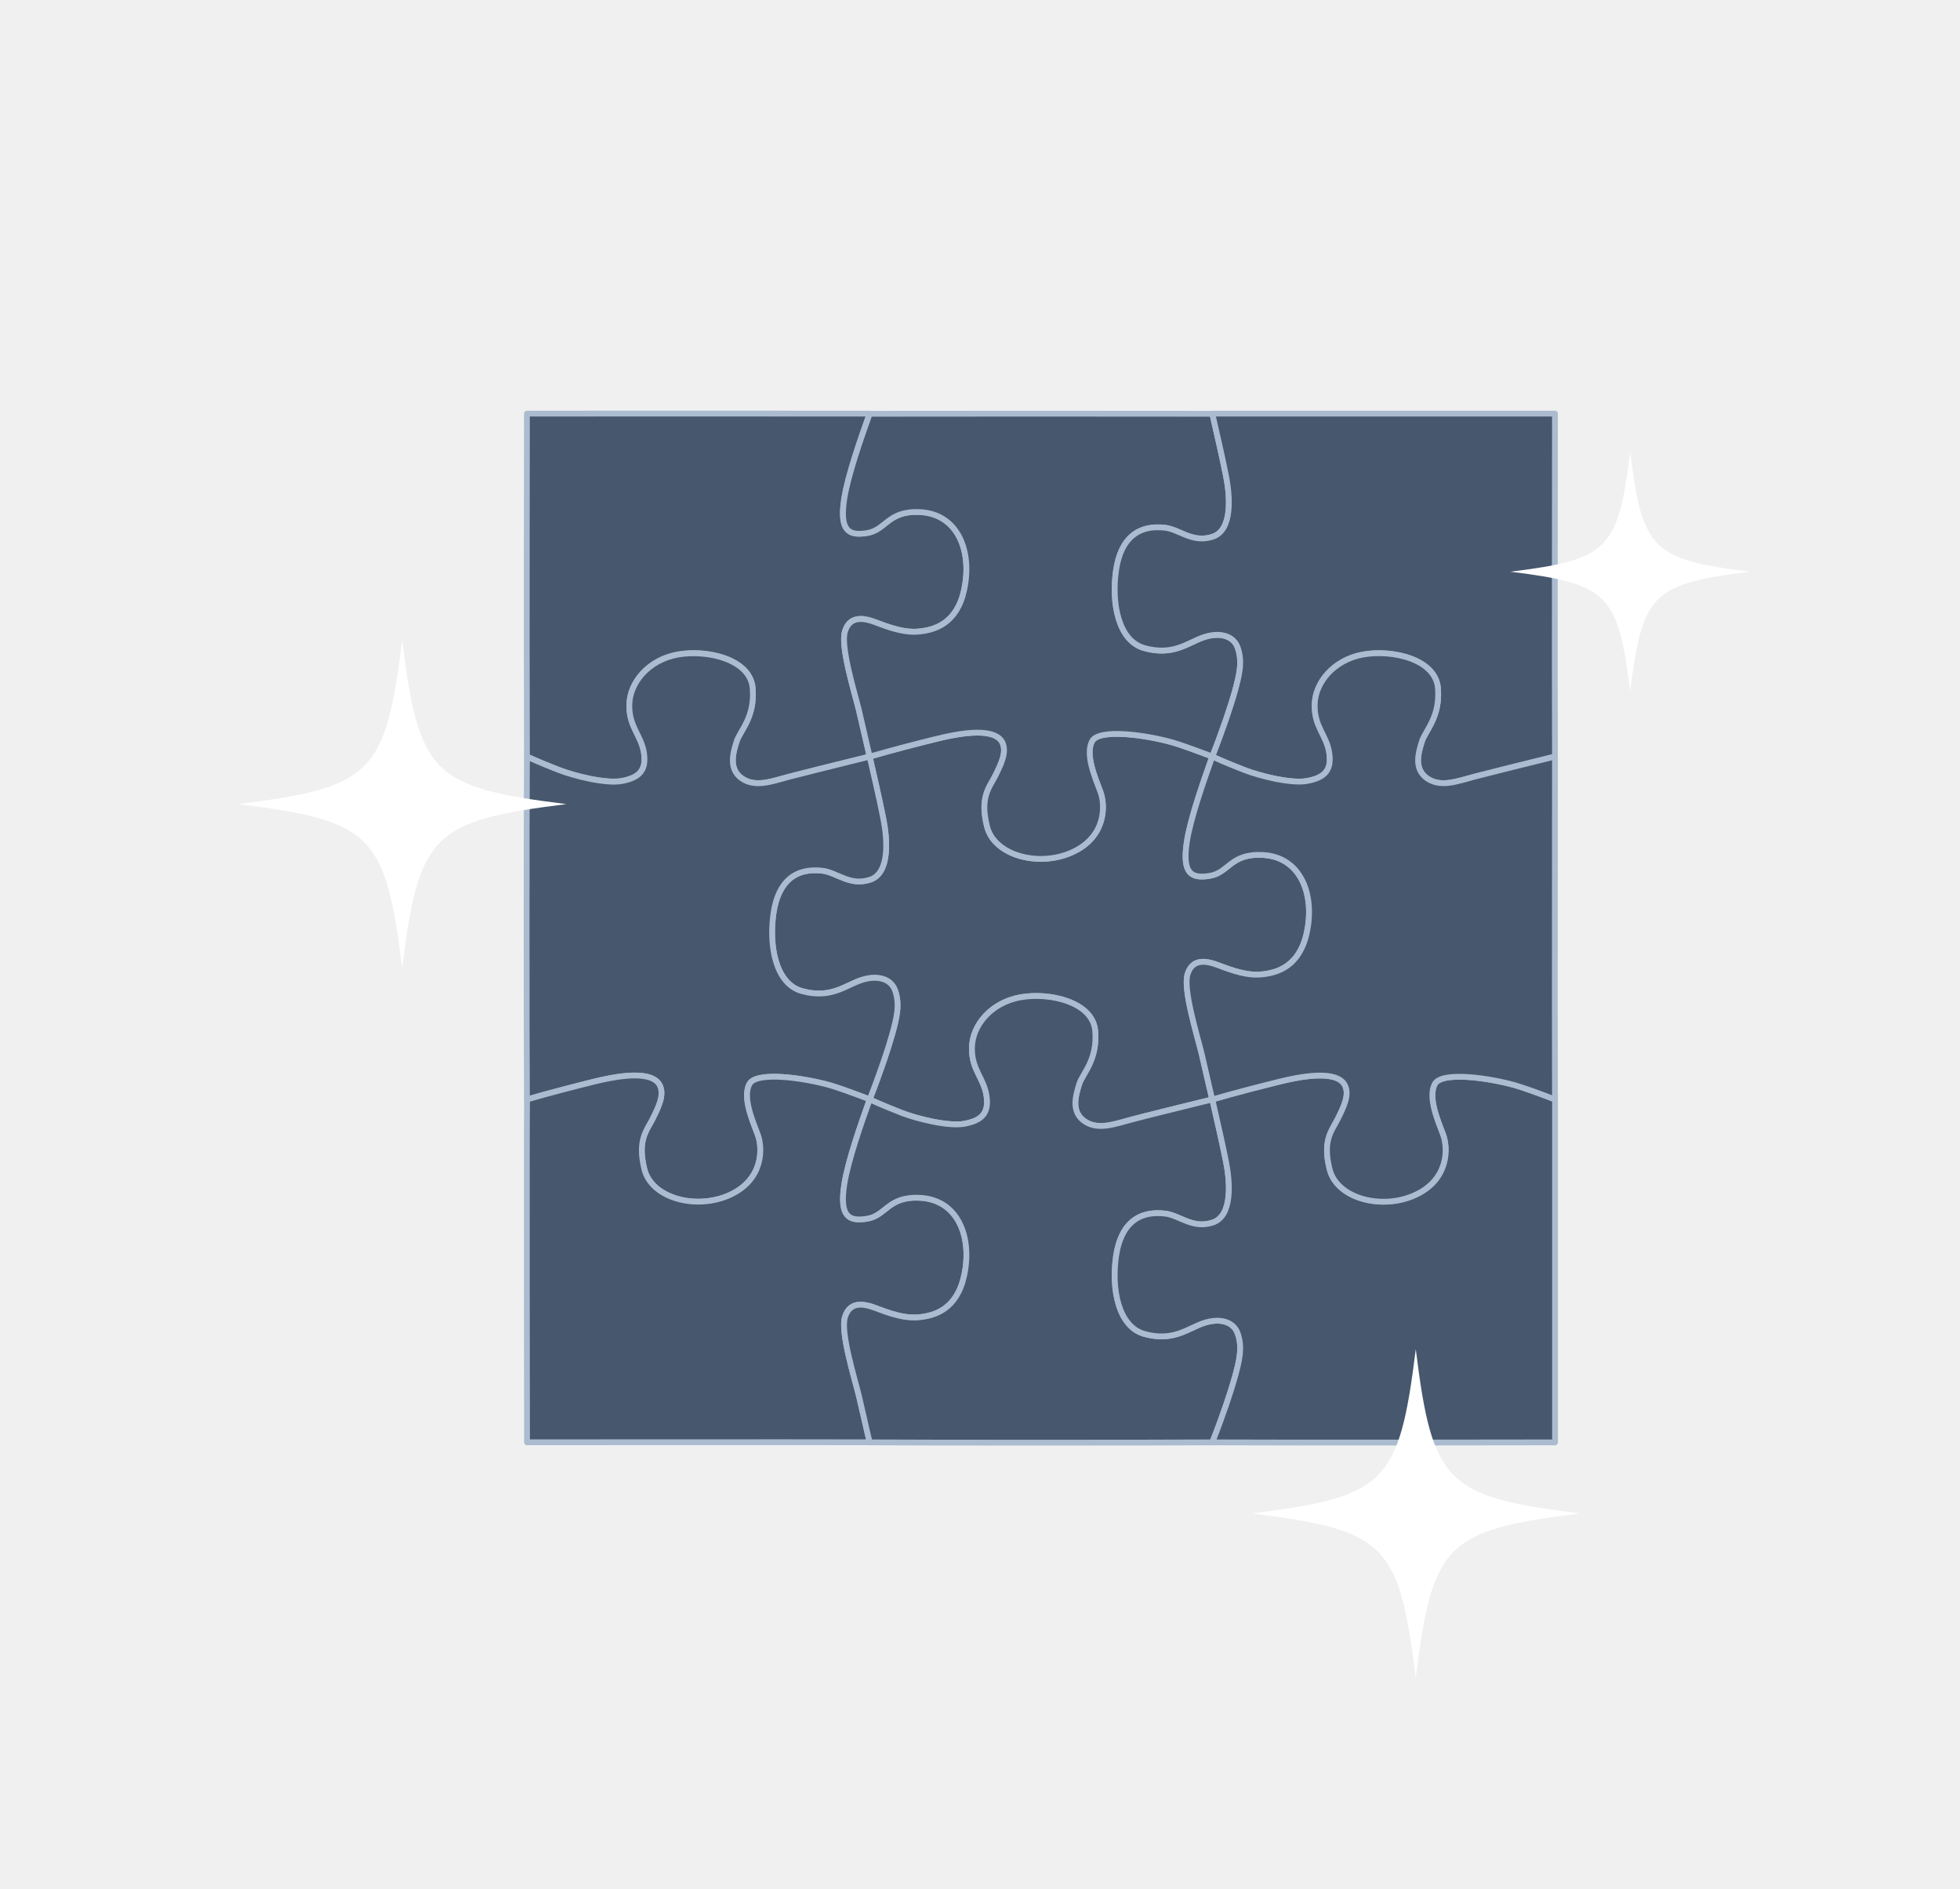
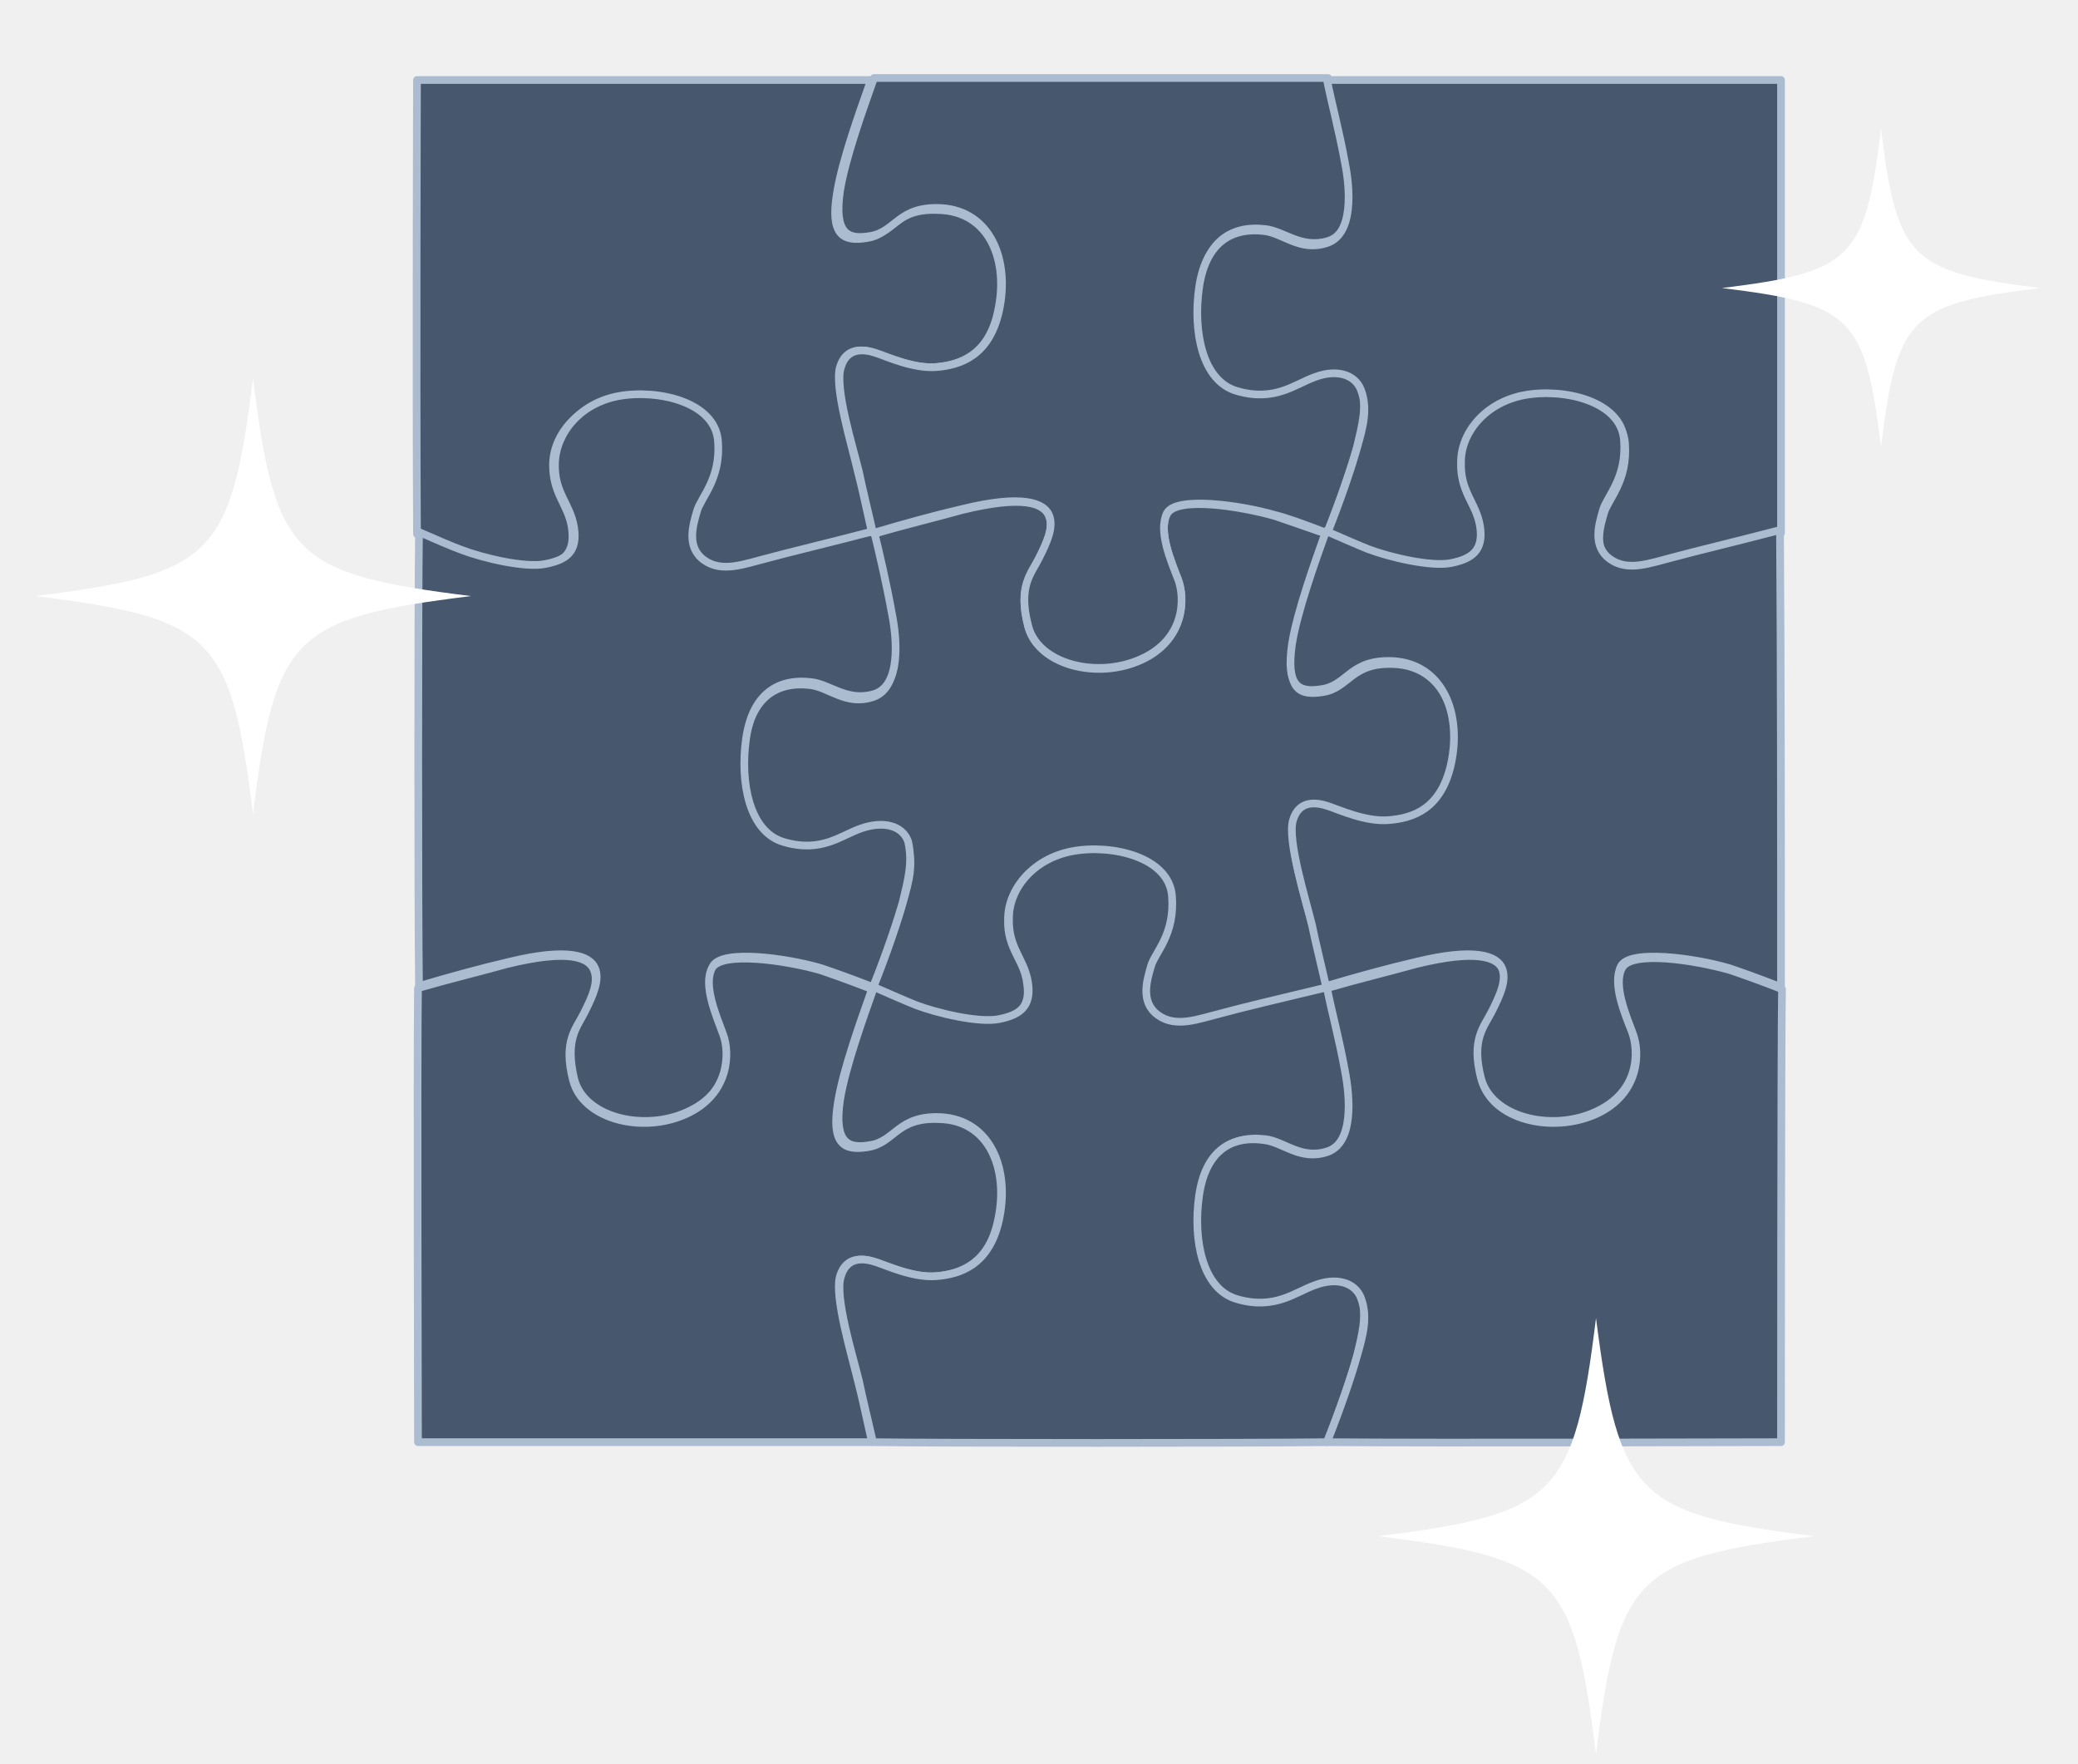
- <svg xmlns="http://www.w3.org/2000/svg" id="Layer_1" viewBox="0 0 259.81 250.27">
-   <defs>
-     <style>.cls-1{fill:#46576e;stroke:#abbbd0;stroke-linecap:round;stroke-linejoin:round;stroke-width:.77px;}.cls-2{fill:#fff;stroke-width:0px;}</style>
-   </defs>
-   <path class="cls-1" d="M127.81,78.13c-.95,4.45-3.84,5.39-6.18,5.57-2.34.18-4.85-1.02-6.09-1.42-1.24-.39-2.92-.62-3.53,1.38-.63,1.99,1.23,7.95,1.85,10.47.37,1.51.89,3.91,1.42,6.13-4.26,1.05-9.22,2.28-10.61,2.65-2.34.62-4.55,1.5-6.36.22-1.81-1.28-1.1-3.49-.66-4.9.45-1.42,2.44-3.18,2.12-7.03-.31-3.85-6.04-5.17-9.94-4.46-3.89.71-6.36,3.71-6.41,6.67-.04,2.96,1.59,3.98,1.95,6.41.35,2.43-.84,3.27-2.92,3.67-2.08.4-6.29-.65-8.34-1.45-1.02-.39-2.69-1.06-4.26-1.78-.06-17.18,0-45.44,0-45.44,0,0,33.9-.02,45.42,0-1.1,3.09-2.88,8.12-3.37,11.29-.65,4.25.62,4.89,2.97,4.53,2.61-.39,2.77-3.01,7.09-2.79,5.06.27,6.92,5.27,5.84,10.28Z" />
-   <path class="cls-1" d="M173.23,123.58c-.96,4.45-3.84,5.39-6.19,5.57-2.34.17-4.85-1.02-6.09-1.42-1.23-.4-2.92-.62-3.53,1.37-.62,1.99,1.24,7.96,1.85,10.48.37,1.51.89,3.9,1.42,6.13-4.26,1.05-9.21,2.27-10.62,2.65-2.34.62-4.54,1.49-6.36.21-1.81-1.28-1.1-3.49-.66-4.9.45-1.42,2.44-3.18,2.12-7.03-.3-3.84-6.05-5.17-9.94-4.46-3.88.71-6.36,3.71-6.4,6.68-.05,2.96,1.59,3.98,1.94,6.41.35,2.43-.84,3.26-2.91,3.66-2.07.4-6.29-.65-8.34-1.44-1.01-.39-2.68-1.06-4.25-1.78,1.39-3.53,2.48-6.79,2.98-8.61.57-2.08,1.07-3.94.39-5.84-.58-1.62-2.47-2.07-4.59-1.33-2.03.71-3.98,2.47-7.77,1.41-3.49-.98-4.37-6.01-3.76-10.3.62-4.28,2.98-6.07,6.49-5.65,1.93.23,3.62,2.07,6.32,1.19,2.69-.88,2.27-5.5,1.76-8.04-.64-3.27-1.27-5.78-1.82-8.27,3.05-.89,6.36-1.74,8.93-2.37,6.1-1.51,8.17-.66,8.7.57.53,1.24-.18,2.74-.97,4.33-.8,1.59-2.07,2.83-1.1,6.72.97,3.89,6.93,5.44,11.34,3.4,4.42-2.03,4.38-6.19,3.67-8.04-.7-1.86-1.99-4.86-1.1-6.63.88-1.77,7.31-.83,10.75.16.9.26,2.9.97,5.2,1.85-1.1,3.09-2.88,8.12-3.37,11.29-.65,4.25.61,4.89,2.97,4.53,2.61-.4,2.76-3.01,7.09-2.78,5.05.27,6.92,5.27,5.84,10.28Z" />
-   <path class="cls-1" d="M118.26,137.1c-.5,1.82-1.59,5.08-2.98,8.61-2.31-.89-4.31-1.59-5.2-1.85-3.44-.99-9.87-1.93-10.76-.16-.89,1.76.39,4.77,1.1,6.63.71,1.85.75,6.01-3.66,8.04-4.42,2.03-10.38.49-11.35-3.4-.97-3.89.31-5.13,1.11-6.72.8-1.59,1.5-3.09.97-4.32-.53-1.25-2.61-2.08-8.71-.58-2.56.64-5.87,1.48-8.93,2.37-.06-7.29-.06-38.71,0-45.44,1.57.72,3.24,1.39,4.26,1.78,2.05.8,6.26,1.85,8.34,1.45,2.07-.4,3.27-1.23,2.92-3.67-.36-2.43-1.99-3.45-1.95-6.41.05-2.96,2.52-5.96,6.41-6.67,3.89-.7,9.63.62,9.94,4.46.32,3.85-1.67,5.62-2.12,7.03-.44,1.41-1.14,3.62.66,4.9,1.81,1.28,4.02.4,6.36-.22,1.4-.37,6.36-1.6,10.61-2.65.55,2.5,1.18,5.01,1.82,8.27.5,2.54.93,7.16-1.76,8.04-2.69.88-4.38-.96-6.32-1.19-3.52-.42-5.87,1.37-6.49,5.65-.62,4.29.27,9.33,3.76,10.3,3.79,1.05,5.74-.71,7.77-1.41,2.12-.74,4.02-.29,4.59,1.33.68,1.9.18,3.76-.39,5.84Z" />
-   <path class="cls-1" d="M163.68,91.66c-.5,1.82-1.59,5.07-2.98,8.61-2.3-.88-4.3-1.59-5.2-1.85-3.44-.99-9.87-1.93-10.75-.16-.89,1.77.39,4.77,1.1,6.63.71,1.85.75,6.01-3.67,8.04-4.41,2.04-10.38.49-11.34-3.4-.98-3.89.3-5.13,1.1-6.72.79-1.59,1.5-3.09.97-4.33-.53-1.24-2.61-2.08-8.7-.57-2.57.63-5.88,1.48-8.93,2.37-.54-2.23-1.05-4.62-1.42-6.13-.62-2.52-2.48-8.49-1.85-10.47.61-1.99,2.29-1.77,3.53-1.38,1.24.4,3.75,1.59,6.09,1.42,2.34-.18,5.23-1.12,6.18-5.57,1.08-5.01-.78-10.01-5.84-10.28-4.32-.22-4.48,2.39-7.09,2.79-2.35.36-3.62-.28-2.97-4.53.49-3.17,2.27-8.2,3.37-11.29,9.15-.02,33.96-.02,45.42,0,.55,2.49,1.17,5.01,1.82,8.27.51,2.54.93,7.16-1.77,8.04-2.7.88-4.38-.96-6.31-1.19-3.52-.42-5.87,1.37-6.5,5.65-.62,4.29.27,9.33,3.76,10.3,3.79,1.05,5.74-.7,7.77-1.41,2.12-.74,4.01-.29,4.59,1.33.68,1.91.18,3.76-.38,5.85Z" />
-   <path class="cls-1" d="M127.81,169.02c-.95,4.44-3.84,5.39-6.18,5.57-2.34.17-4.85-1.02-6.09-1.42-1.24-.4-2.92-.62-3.53,1.37-.63,1.99,1.23,7.96,1.85,10.47.37,1.51.89,3.91,1.42,6.14-8.91-.03-45.42,0-45.42,0,0,0-.06-38.99,0-45.44,3.05-.89,6.36-1.73,8.93-2.37,6.09-1.5,8.17-.67,8.71.58.53,1.24-.18,2.73-.97,4.32-.79,1.59-2.07,2.83-1.11,6.72.97,3.89,6.94,5.43,11.35,3.4,4.41-2.03,4.38-6.18,3.66-8.04-.71-1.86-1.99-4.86-1.1-6.63.89-1.77,7.31-.83,10.76.16.89.26,2.89.96,5.2,1.85-1.1,3.09-2.88,8.12-3.37,11.29-.65,4.25.62,4.88,2.97,4.53,2.61-.4,2.77-3.01,7.09-2.78,5.06.27,6.92,5.27,5.84,10.28Z" />
-   <path class="cls-1" d="M163.68,182.55c-.5,1.82-1.59,5.08-2.98,8.61-6.99.05-39.31.05-45.42,0-.54-2.23-1.05-4.62-1.42-6.14-.62-2.52-2.48-8.49-1.85-10.47.61-1.99,2.29-1.77,3.53-1.37,1.24.4,3.75,1.59,6.09,1.42,2.34-.18,5.23-1.12,6.18-5.57,1.08-5.01-.78-10.01-5.84-10.28-4.32-.23-4.48,2.39-7.09,2.78-2.35.36-3.62-.28-2.97-4.53.49-3.17,2.27-8.2,3.37-11.29,1.57.72,3.24,1.39,4.25,1.78,2.05.8,6.27,1.84,8.34,1.44,2.07-.4,3.27-1.23,2.91-3.66-.35-2.43-1.99-3.45-1.94-6.41.04-2.96,2.52-5.97,6.4-6.68,3.89-.7,9.63.62,9.94,4.46.32,3.85-1.67,5.61-2.12,7.03-.43,1.41-1.14,3.62.66,4.9,1.82,1.28,4.02.4,6.36-.21,1.4-.38,6.36-1.6,10.62-2.65.55,2.5,1.17,5.01,1.82,8.27.51,2.54.93,7.16-1.77,8.05-2.7.88-4.38-.97-6.31-1.19-3.52-.42-5.87,1.37-6.5,5.65-.62,4.29.27,9.32,3.76,10.3,3.79,1.05,5.74-.71,7.77-1.41,2.12-.74,4.01-.29,4.59,1.33.68,1.9.18,3.77-.38,5.84Z" />
-   <path class="cls-1" d="M206.12,191.16s-35.16.06-45.42,0c1.39-3.53,2.48-6.79,2.98-8.61.57-2.08,1.07-3.94.38-5.84-.58-1.62-2.47-2.07-4.59-1.33-2.03.7-3.98,2.46-7.77,1.41-3.49-.97-4.38-6.01-3.76-10.3.62-4.28,2.98-6.07,6.5-5.65,1.93.22,3.62,2.07,6.31,1.19,2.7-.89,2.27-5.5,1.77-8.05-.65-3.26-1.27-5.77-1.82-8.27,3.05-.89,6.36-1.73,8.93-2.37,6.1-1.5,8.17-.67,8.7.58.53,1.24-.18,2.73-.97,4.32-.79,1.59-2.08,2.83-1.1,6.72.97,3.89,6.93,5.43,11.35,3.4,4.42-2.03,4.37-6.18,3.67-8.04-.71-1.86-1.99-4.86-1.1-6.63.88-1.77,7.31-.83,10.75.16.89.26,2.89.96,5.2,1.85.01,6.09,0,45.44,0,45.44Z" />
-   <path class="cls-1" d="M206.12,100.27c-4.26,1.05-9.21,2.28-10.61,2.65-2.34.62-4.55,1.5-6.36.22-1.81-1.28-1.1-3.49-.66-4.9.45-1.42,2.43-3.18,2.12-7.03-.31-3.85-6.05-5.17-9.94-4.46-3.88.71-6.36,3.71-6.4,6.67-.05,2.96,1.59,3.98,1.94,6.41.36,2.43-.84,3.27-2.92,3.67-2.07.4-6.28-.65-8.34-1.45-1.01-.39-2.69-1.06-4.25-1.78,1.39-3.54,2.48-6.79,2.98-8.61.57-2.08,1.07-3.94.38-5.85-.58-1.62-2.47-2.07-4.59-1.33-2.03.71-3.98,2.47-7.77,1.41-3.49-.97-4.38-6.01-3.76-10.3.62-4.29,2.98-6.07,6.5-5.65,1.93.23,3.62,2.07,6.31,1.19,2.7-.89,2.27-5.5,1.77-8.04-.65-3.27-1.27-5.78-1.82-8.27,10.39-.01,45.42,0,45.42,0,0,0-.05,36.21,0,45.44Z" />
-   <path class="cls-1" d="M206.12,145.71c-2.31-.89-4.31-1.59-5.2-1.85-3.44-.99-9.88-1.93-10.75-.16-.89,1.76.39,4.77,1.1,6.63.71,1.85.75,6.01-3.67,8.04-4.41,2.03-10.38.49-11.35-3.4-.98-3.89.31-5.13,1.1-6.72.8-1.59,1.5-3.09.97-4.32-.53-1.25-2.61-2.08-8.7-.58-2.57.64-5.88,1.48-8.93,2.37-.54-2.23-1.05-4.62-1.42-6.13-.62-2.52-2.47-8.49-1.85-10.48.61-1.99,2.3-1.77,3.53-1.37,1.24.4,3.76,1.59,6.09,1.42,2.35-.18,5.23-1.12,6.19-5.57,1.08-5.01-.78-10.01-5.84-10.28-4.33-.22-4.48,2.39-7.09,2.78-2.35.36-3.62-.28-2.97-4.53.49-3.17,2.27-8.19,3.37-11.29,1.57.72,3.24,1.39,4.25,1.78,2.06.8,6.26,1.85,8.34,1.45,2.08-.4,3.27-1.23,2.92-3.67-.35-2.43-1.99-3.45-1.94-6.41.04-2.96,2.52-5.96,6.4-6.67,3.89-.7,9.63.62,9.94,4.46.31,3.85-1.68,5.62-2.12,7.03-.44,1.41-1.15,3.62.66,4.9,1.81,1.28,4.02.4,6.36-.22,1.4-.37,6.36-1.6,10.61-2.65.01,14.27-.05,28.72,0,45.44Z" />
-   <path class="cls-2" d="M75.08,106.57c-17.78,2.21-19.56,3.99-21.77,21.77-2.21-17.78-3.99-19.56-21.77-21.77,17.78-2.21,19.56-3.99,21.77-21.77,2.21,17.78,3.99,19.56,21.77,21.77Z" />
-   <path class="cls-2" d="M209.44,200.58c-17.78,2.21-19.56,3.99-21.77,21.77-2.21-17.78-3.99-19.56-21.77-21.77,17.78-2.21,19.56-3.99,21.77-21.77,2.21,17.78,3.99,19.56,21.77,21.77Z" />
-   <path class="cls-2" d="M231.97,75.77c-12.96,1.61-14.27,2.91-15.88,15.88-1.61-12.96-2.91-14.27-15.88-15.88,12.96-1.61,14.27-2.91,15.88-15.88,1.61,12.96,2.91,14.27,15.88,15.88Z" />
+ <svg xmlns="http://www.w3.org/2000/svg" version="1.1" id="Layer_1" x="0px" y="0px" viewBox="0 0 207.8 176.3" style="enable-background:new 0 0 207.8 176.3;" xml:space="preserve">
+   <style type="text/css">
+ 	.st0{fill:#46576E;stroke:#ABBBD0;stroke-width:0.77;stroke-linecap:round;stroke-linejoin:round;}
+ 	.st1{fill:#FFFFFF;}
+ </style>
+   <path class="st0" d="M99.8,31.1c-0.9,4.4-3.8,5.4-6.2,5.6c-2.3,0.2-4.8-1-6.1-1.4c-1.2-0.4-2.9-0.6-3.5,1.4c-0.6,2,1.2,7.9,1.8,10.5  c0.4,1.5,0.9,3.9,1.4,6.1c-4.3,1.1-9.2,2.3-10.6,2.7c-2.3,0.6-4.6,1.5-6.4,0.2s-1.1-3.5-0.7-4.9c0.4-1.4,2.4-3.2,2.1-7  c-0.3-3.8-6-5.2-9.9-4.5c-3.9,0.7-6.4,3.7-6.4,6.7c0,3,1.6,4,1.9,6.4c0.3,2.4-0.8,3.3-2.9,3.7s-6.3-0.7-8.3-1.4  c-1-0.4-2.7-1.1-4.3-1.8c-0.1-17.2,0-45.4,0-45.4s33.9,0,45.4,0c-1.1,3.1-2.9,8.1-3.4,11.3c-0.7,4.2,0.6,4.9,3,4.5  c2.6-0.4,2.8-3,7.1-2.8C99,21.1,100.9,26.1,99.8,31.1L99.8,31.1z" />
+   <path class="st0" d="M145.2,76.6c-1,4.4-3.8,5.4-6.2,5.6c-2.3,0.2-4.9-1-6.1-1.4c-1.2-0.4-2.9-0.6-3.5,1.4c-0.6,2,1.2,8,1.9,10.5  c0.4,1.5,0.9,3.9,1.4,6.1c-4.3,1.1-9.2,2.3-10.6,2.6c-2.3,0.6-4.5,1.5-6.4,0.2c-1.8-1.3-1.1-3.5-0.7-4.9c0.4-1.4,2.4-3.2,2.1-7  c-0.3-3.8-6.1-5.2-9.9-4.5c-3.9,0.7-6.4,3.7-6.4,6.7c-0.1,3,1.6,4,1.9,6.4c0.4,2.4-0.8,3.3-2.9,3.7c-2.1,0.4-6.3-0.6-8.3-1.4  c-1-0.4-2.7-1.1-4.2-1.8c1.4-3.5,2.5-6.8,3-8.6c0.6-2.1,1.1-3.9,0.4-5.8c-0.6-1.6-2.5-2.1-4.6-1.3c-2,0.7-4,2.5-7.8,1.4  c-3.5-1-4.4-6-3.8-10.3c0.6-4.3,3-6.1,6.5-5.7c1.9,0.2,3.6,2.1,6.3,1.2c2.7-0.9,2.3-5.5,1.8-8c-0.6-3.3-1.3-5.8-1.8-8.3  c3.1-0.9,6.4-1.7,8.9-2.4c6.1-1.5,8.2-0.7,8.7,0.6c0.5,1.2-0.2,2.7-1,4.3c-0.8,1.6-2.1,2.8-1.1,6.7s6.9,5.4,11.3,3.4  c4.4-2,4.4-6.2,3.7-8c-0.7-1.9-2-4.9-1.1-6.6c0.9-1.8,7.3-0.8,10.8,0.2c0.9,0.3,2.9,1,5.2,1.8c-1.1,3.1-2.9,8.1-3.4,11.3  c-0.6,4.2,0.6,4.9,3,4.5c2.6-0.4,2.8-3,7.1-2.8C144.4,66.6,146.3,71.6,145.2,76.6L145.2,76.6z" />
+   <path class="st0" d="M90.3,90.1c-0.5,1.8-1.6,5.1-3,8.6c-2.3-0.9-4.3-1.6-5.2-1.9c-3.4-1-9.9-1.9-10.8-0.2c-0.9,1.8,0.4,4.8,1.1,6.6  c0.7,1.9,0.8,6-3.7,8c-4.4,2-10.4,0.5-11.3-3.4s0.3-5.1,1.1-6.7s1.5-3.1,1-4.3c-0.5-1.2-2.6-2.1-8.7-0.6c-2.6,0.6-5.9,1.5-8.9,2.4  c-0.1-7.3-0.1-38.7,0-45.4c1.6,0.7,3.2,1.4,4.3,1.8c2.1,0.8,6.3,1.8,8.3,1.4c2.1-0.4,3.3-1.2,2.9-3.7c-0.4-2.4-2-3.4-1.9-6.4  c0.1-3,2.5-6,6.4-6.7c3.9-0.7,9.6,0.6,9.9,4.5c0.3,3.8-1.7,5.6-2.1,7c-0.4,1.4-1.1,3.6,0.7,4.9c1.8,1.3,4,0.4,6.4-0.2  c1.4-0.4,6.4-1.6,10.6-2.7c0.6,2.5,1.2,5,1.8,8.3c0.5,2.5,0.9,7.2-1.8,8s-4.4-1-6.3-1.2c-3.5-0.4-5.9,1.4-6.5,5.7  c-0.6,4.3,0.3,9.3,3.8,10.3c3.8,1.1,5.7-0.7,7.8-1.4c2.1-0.7,4-0.3,4.6,1.3C91.3,86.2,90.8,88,90.3,90.1L90.3,90.1z" />
+   <path class="st0" d="M135.7,44.7c-0.5,1.8-1.6,5.1-3,8.6c-2.3-0.9-4.3-1.6-5.2-1.8c-3.4-1-9.9-1.9-10.8-0.2  c-0.9,1.8,0.4,4.8,1.1,6.6c0.7,1.8,0.8,6-3.7,8c-4.4,2-10.4,0.5-11.3-3.4c-1-3.9,0.3-5.1,1.1-6.7c0.8-1.6,1.5-3.1,1-4.3  c-0.5-1.2-2.6-2.1-8.7-0.6c-2.6,0.6-5.9,1.5-8.9,2.4c-0.5-2.2-1.1-4.6-1.4-6.1c-0.6-2.5-2.5-8.5-1.8-10.5c0.6-2,2.3-1.8,3.5-1.4  c1.2,0.4,3.8,1.6,6.1,1.4c2.3-0.2,5.2-1.1,6.2-5.6c1.1-5-0.8-10-5.8-10.3c-4.3-0.2-4.5,2.4-7.1,2.8c-2.3,0.4-3.6-0.3-3-4.5  c0.5-3.2,2.3-8.2,3.4-11.3c9.2,0,34,0,45.4,0c0.6,2.5,1.2,5,1.8,8.3c0.5,2.5,0.9,7.2-1.8,8s-4.4-1-6.3-1.2c-3.5-0.4-5.9,1.4-6.5,5.7  c-0.6,4.3,0.3,9.3,3.8,10.3c3.8,1.1,5.7-0.7,7.8-1.4c2.1-0.7,4-0.3,4.6,1.3C136.7,40.7,136.2,42.6,135.7,44.7L135.7,44.7z" />
+   <path class="st0" d="M99.8,122c-0.9,4.4-3.8,5.4-6.2,5.6c-2.3,0.2-4.8-1-6.1-1.4c-1.2-0.4-2.9-0.6-3.5,1.4c-0.6,2,1.2,8,1.8,10.5  c0.4,1.5,0.9,3.9,1.4,6.1c-8.9,0-45.4,0-45.4,0s-0.1-39,0-45.4c3.1-0.9,6.4-1.7,8.9-2.4c6.1-1.5,8.2-0.7,8.7,0.6  c0.5,1.2-0.2,2.7-1,4.3c-0.8,1.6-2.1,2.8-1.1,6.7c1,3.9,6.9,5.4,11.3,3.4c4.4-2,4.4-6.2,3.7-8c-0.7-1.9-2-4.9-1.1-6.6  s7.3-0.8,10.8,0.2c0.9,0.3,2.9,1,5.2,1.9c-1.1,3.1-2.9,8.1-3.4,11.3c-0.7,4.2,0.6,4.9,3,4.5c2.6-0.4,2.8-3,7.1-2.8  C99,112,100.9,117,99.8,122L99.8,122z" />
+   <path class="st0" d="M135.7,135.6c-0.5,1.8-1.6,5.1-3,8.6c-7,0.1-39.3,0.1-45.4,0c-0.5-2.2-1.1-4.6-1.4-6.1  c-0.6-2.5-2.5-8.5-1.8-10.5c0.6-2,2.3-1.8,3.5-1.4c1.2,0.4,3.8,1.6,6.1,1.4c2.3-0.2,5.2-1.1,6.2-5.6c1.1-5-0.8-10-5.8-10.3  c-4.3-0.2-4.5,2.4-7.1,2.8c-2.3,0.4-3.6-0.3-3-4.5c0.5-3.2,2.3-8.2,3.4-11.3c1.6,0.7,3.2,1.4,4.2,1.8c2.1,0.8,6.3,1.8,8.3,1.4  s3.3-1.2,2.9-3.7c-0.4-2.4-2-3.4-1.9-6.4c0-3,2.5-6,6.4-6.7c3.9-0.7,9.6,0.6,9.9,4.5c0.3,3.9-1.7,5.6-2.1,7  c-0.4,1.4-1.1,3.6,0.7,4.9c1.8,1.3,4,0.4,6.4-0.2c1.4-0.4,6.4-1.6,10.6-2.6c0.6,2.5,1.2,5,1.8,8.3c0.5,2.5,0.9,7.2-1.8,8.1  c-2.7,0.9-4.4-1-6.3-1.2c-3.5-0.4-5.9,1.4-6.5,5.6c-0.6,4.3,0.3,9.3,3.8,10.3c3.8,1.1,5.7-0.7,7.8-1.4c2.1-0.7,4-0.3,4.6,1.3  C136.7,131.6,136.2,133.5,135.7,135.6L135.7,135.6z" />
+   <path class="st0" d="M178.1,144.2c0,0-35.2,0.1-45.4,0c1.4-3.5,2.5-6.8,3-8.6c0.6-2.1,1.1-3.9,0.4-5.8c-0.6-1.6-2.5-2.1-4.6-1.3  c-2,0.7-4,2.5-7.8,1.4c-3.5-1-4.4-6-3.8-10.3c0.6-4.3,3-6.1,6.5-5.6c1.9,0.2,3.6,2.1,6.3,1.2c2.7-0.9,2.3-5.5,1.8-8.1  c-0.6-3.3-1.3-5.8-1.8-8.3c3.1-0.9,6.4-1.7,8.9-2.4c6.1-1.5,8.2-0.7,8.7,0.6c0.5,1.2-0.2,2.7-1,4.3c-0.8,1.6-2.1,2.8-1.1,6.7  c1,3.9,6.9,5.4,11.4,3.4c4.4-2,4.4-6.2,3.7-8c-0.7-1.9-2-4.9-1.1-6.6c0.9-1.8,7.3-0.8,10.8,0.2c0.9,0.3,2.9,1,5.2,1.9  C178.1,104.8,178.1,144.1,178.1,144.2L178.1,144.2z" />
+   <path class="st0" d="M178.1,53.3c-4.3,1.1-9.2,2.3-10.6,2.7c-2.3,0.6-4.6,1.5-6.4,0.2s-1.1-3.5-0.7-4.9c0.4-1.4,2.4-3.2,2.1-7  s-6.1-5.2-9.9-4.5c-3.9,0.7-6.4,3.7-6.4,6.7c-0.1,3,1.6,4,1.9,6.4c0.4,2.4-0.8,3.3-2.9,3.7c-2.1,0.4-6.3-0.7-8.3-1.4  c-1-0.4-2.7-1.1-4.2-1.8c1.4-3.5,2.5-6.8,3-8.6c0.6-2.1,1.1-3.9,0.4-5.8c-0.6-1.6-2.5-2.1-4.6-1.3c-2,0.7-4,2.5-7.8,1.4  c-3.5-1-4.4-6-3.8-10.3c0.6-4.3,3-6.1,6.5-5.7c1.9,0.2,3.6,2.1,6.3,1.2c2.7-0.9,2.3-5.5,1.8-8c-0.6-3.3-1.3-5.8-1.8-8.3  c10.4,0,45.4,0,45.4,0S178.1,44,178.1,53.3L178.1,53.3z" />
+   <path class="st0" d="M178.1,98.7c-2.3-0.9-4.3-1.6-5.2-1.9c-3.4-1-9.9-1.9-10.8-0.2c-0.9,1.8,0.4,4.8,1.1,6.6c0.7,1.9,0.8,6-3.7,8  c-4.4,2-10.4,0.5-11.4-3.4c-1-3.9,0.3-5.1,1.1-6.7c0.8-1.6,1.5-3.1,1-4.3c-0.5-1.2-2.6-2.1-8.7-0.6c-2.6,0.6-5.9,1.5-8.9,2.4  c-0.5-2.2-1.1-4.6-1.4-6.1c-0.6-2.5-2.5-8.5-1.9-10.5c0.6-2,2.3-1.8,3.5-1.4c1.2,0.4,3.8,1.6,6.1,1.4c2.4-0.2,5.2-1.1,6.2-5.6  c1.1-5-0.8-10-5.8-10.3c-4.3-0.2-4.5,2.4-7.1,2.8c-2.4,0.4-3.6-0.3-3-4.5c0.5-3.2,2.3-8.2,3.4-11.3c1.6,0.7,3.2,1.4,4.2,1.8  c2.1,0.8,6.3,1.8,8.3,1.4s3.3-1.2,2.9-3.7c-0.4-2.4-2-3.4-1.9-6.4c0-3,2.5-6,6.4-6.7c3.9-0.7,9.6,0.6,9.9,4.5c0.3,3.8-1.7,5.6-2.1,7  c-0.4,1.4-1.1,3.6,0.7,4.9s4,0.4,6.4-0.2c1.4-0.4,6.4-1.6,10.6-2.7C178.1,67.5,178.1,82,178.1,98.7L178.1,98.7z" />
+   <path class="st1" d="M47.1,59.6c-17.8,2.2-19.6,4-21.8,21.8c-2.2-17.8-4-19.6-21.8-21.8c17.8-2.2,19.6-4,21.8-21.8  C27.5,55.6,29.3,57.4,47.1,59.6z" />
+   <path class="st1" d="M181.4,153.6c-17.8,2.2-19.6,4-21.8,21.8c-2.2-17.8-4-19.6-21.8-21.8c17.8-2.2,19.6-4,21.8-21.8  C161.9,149.6,163.7,151.4,181.4,153.6z" />
+   <path class="st1" d="M204,28.8c-13,1.6-14.3,2.9-15.9,15.9c-1.6-13-2.9-14.3-15.9-15.9c13-1.6,14.3-2.9,15.9-15.9  C189.7,25.8,191,27.2,204,28.8z" />
</svg>
